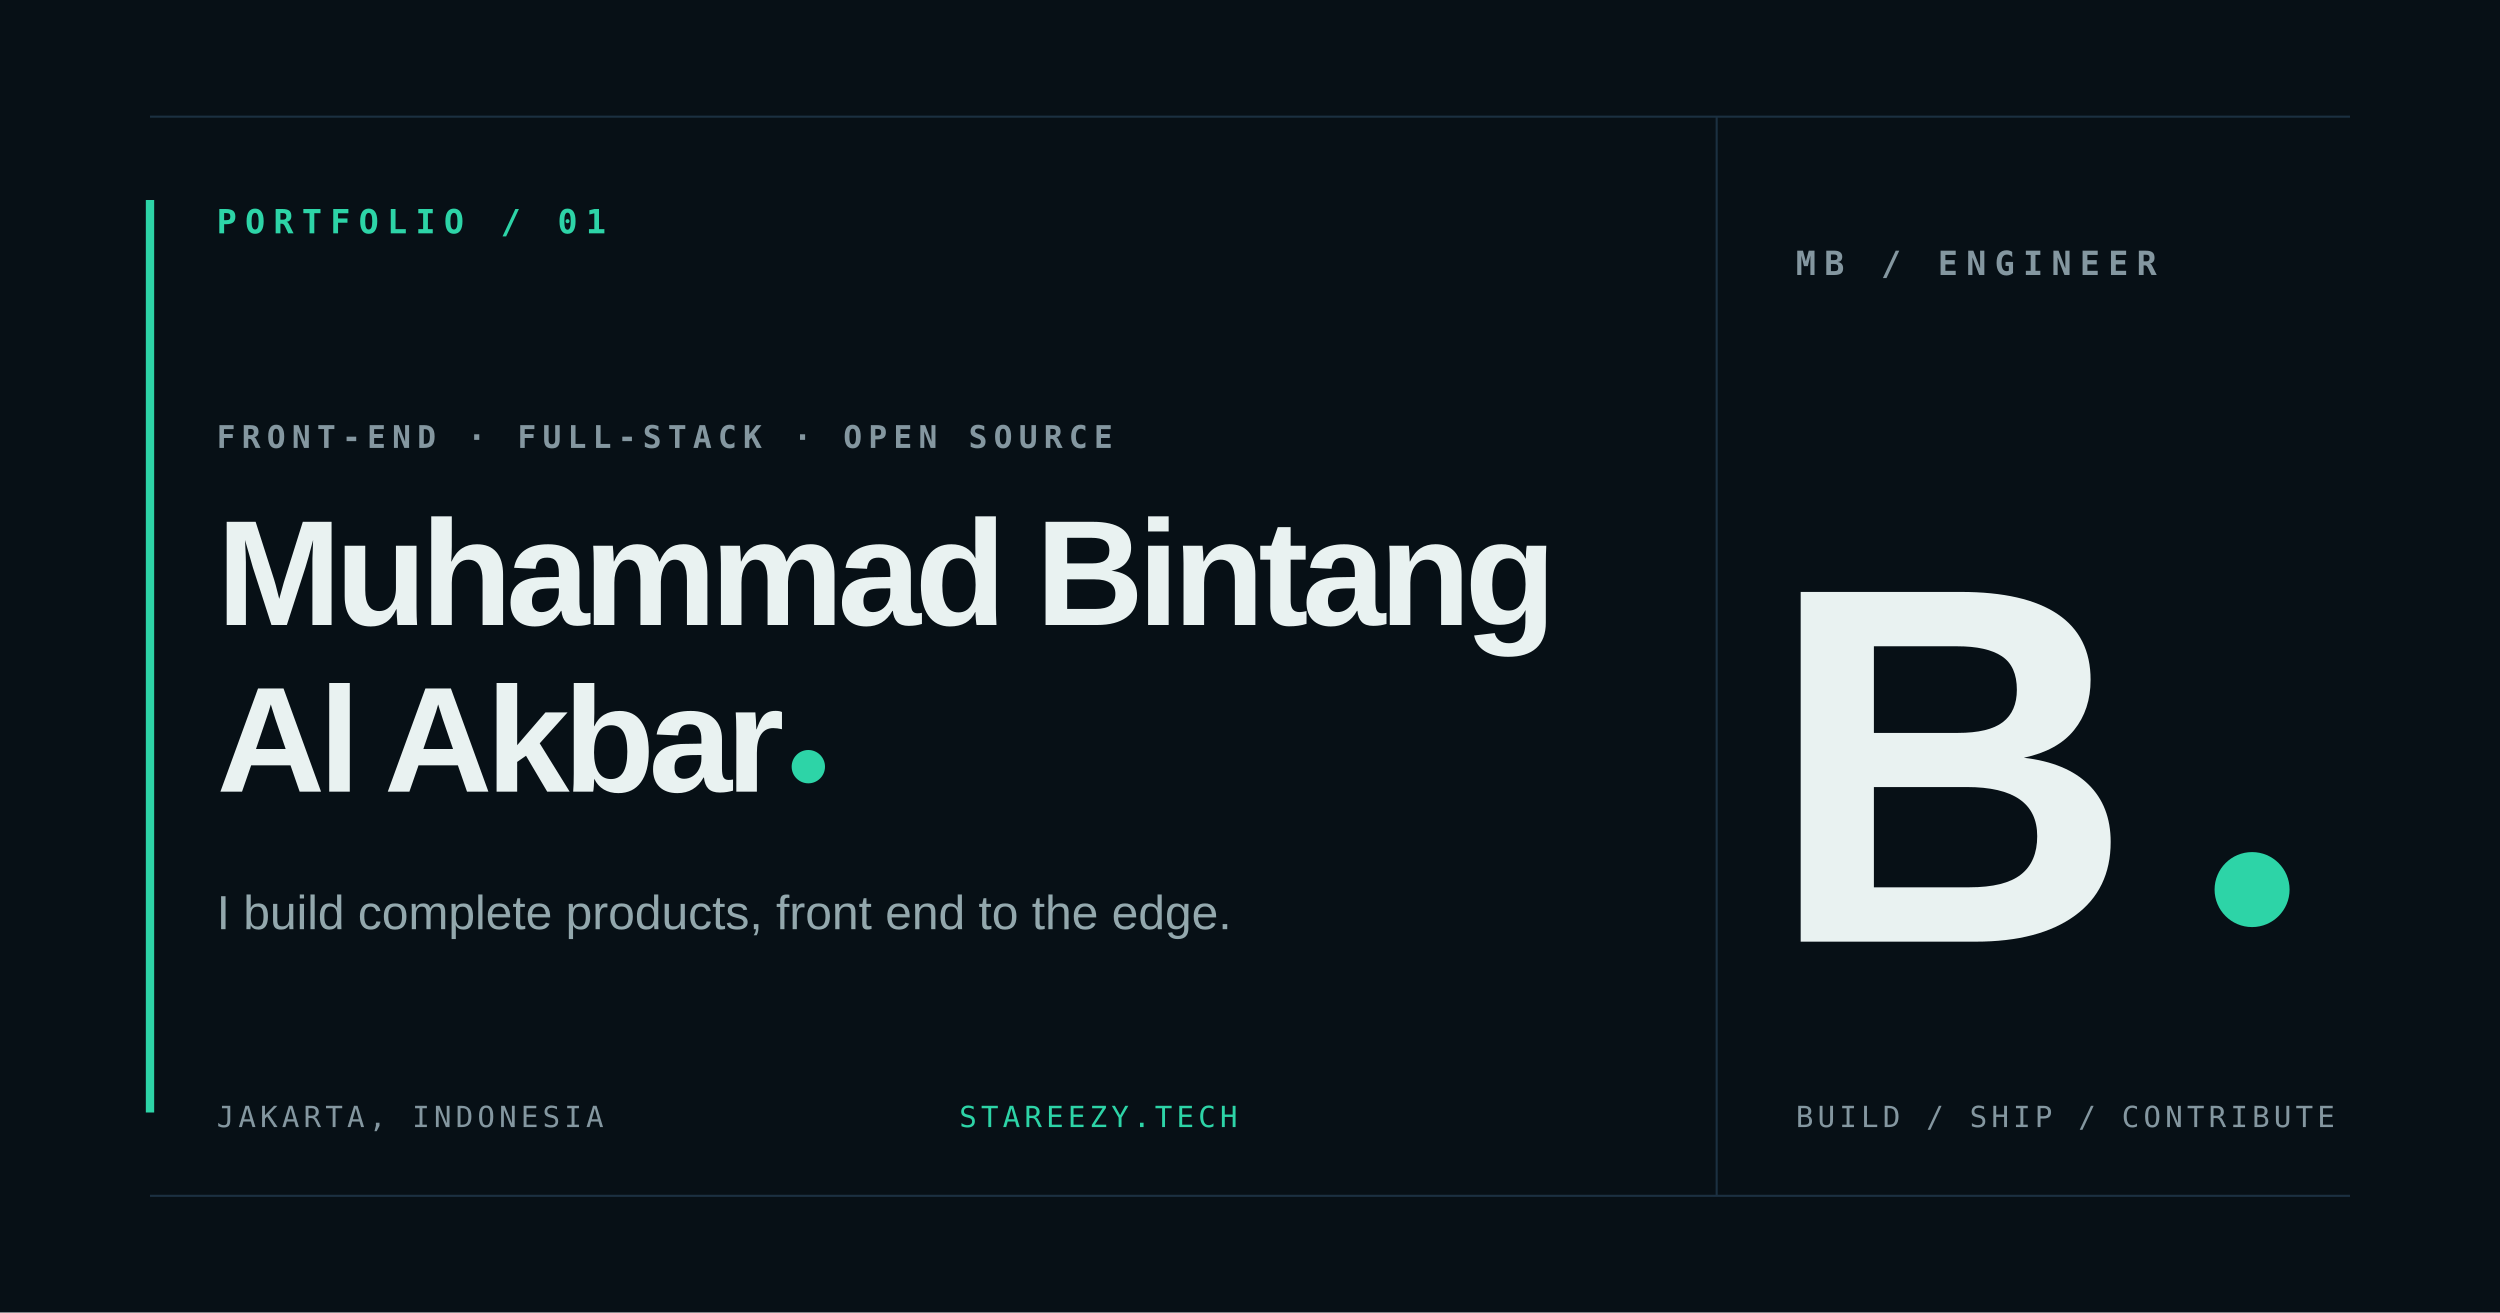
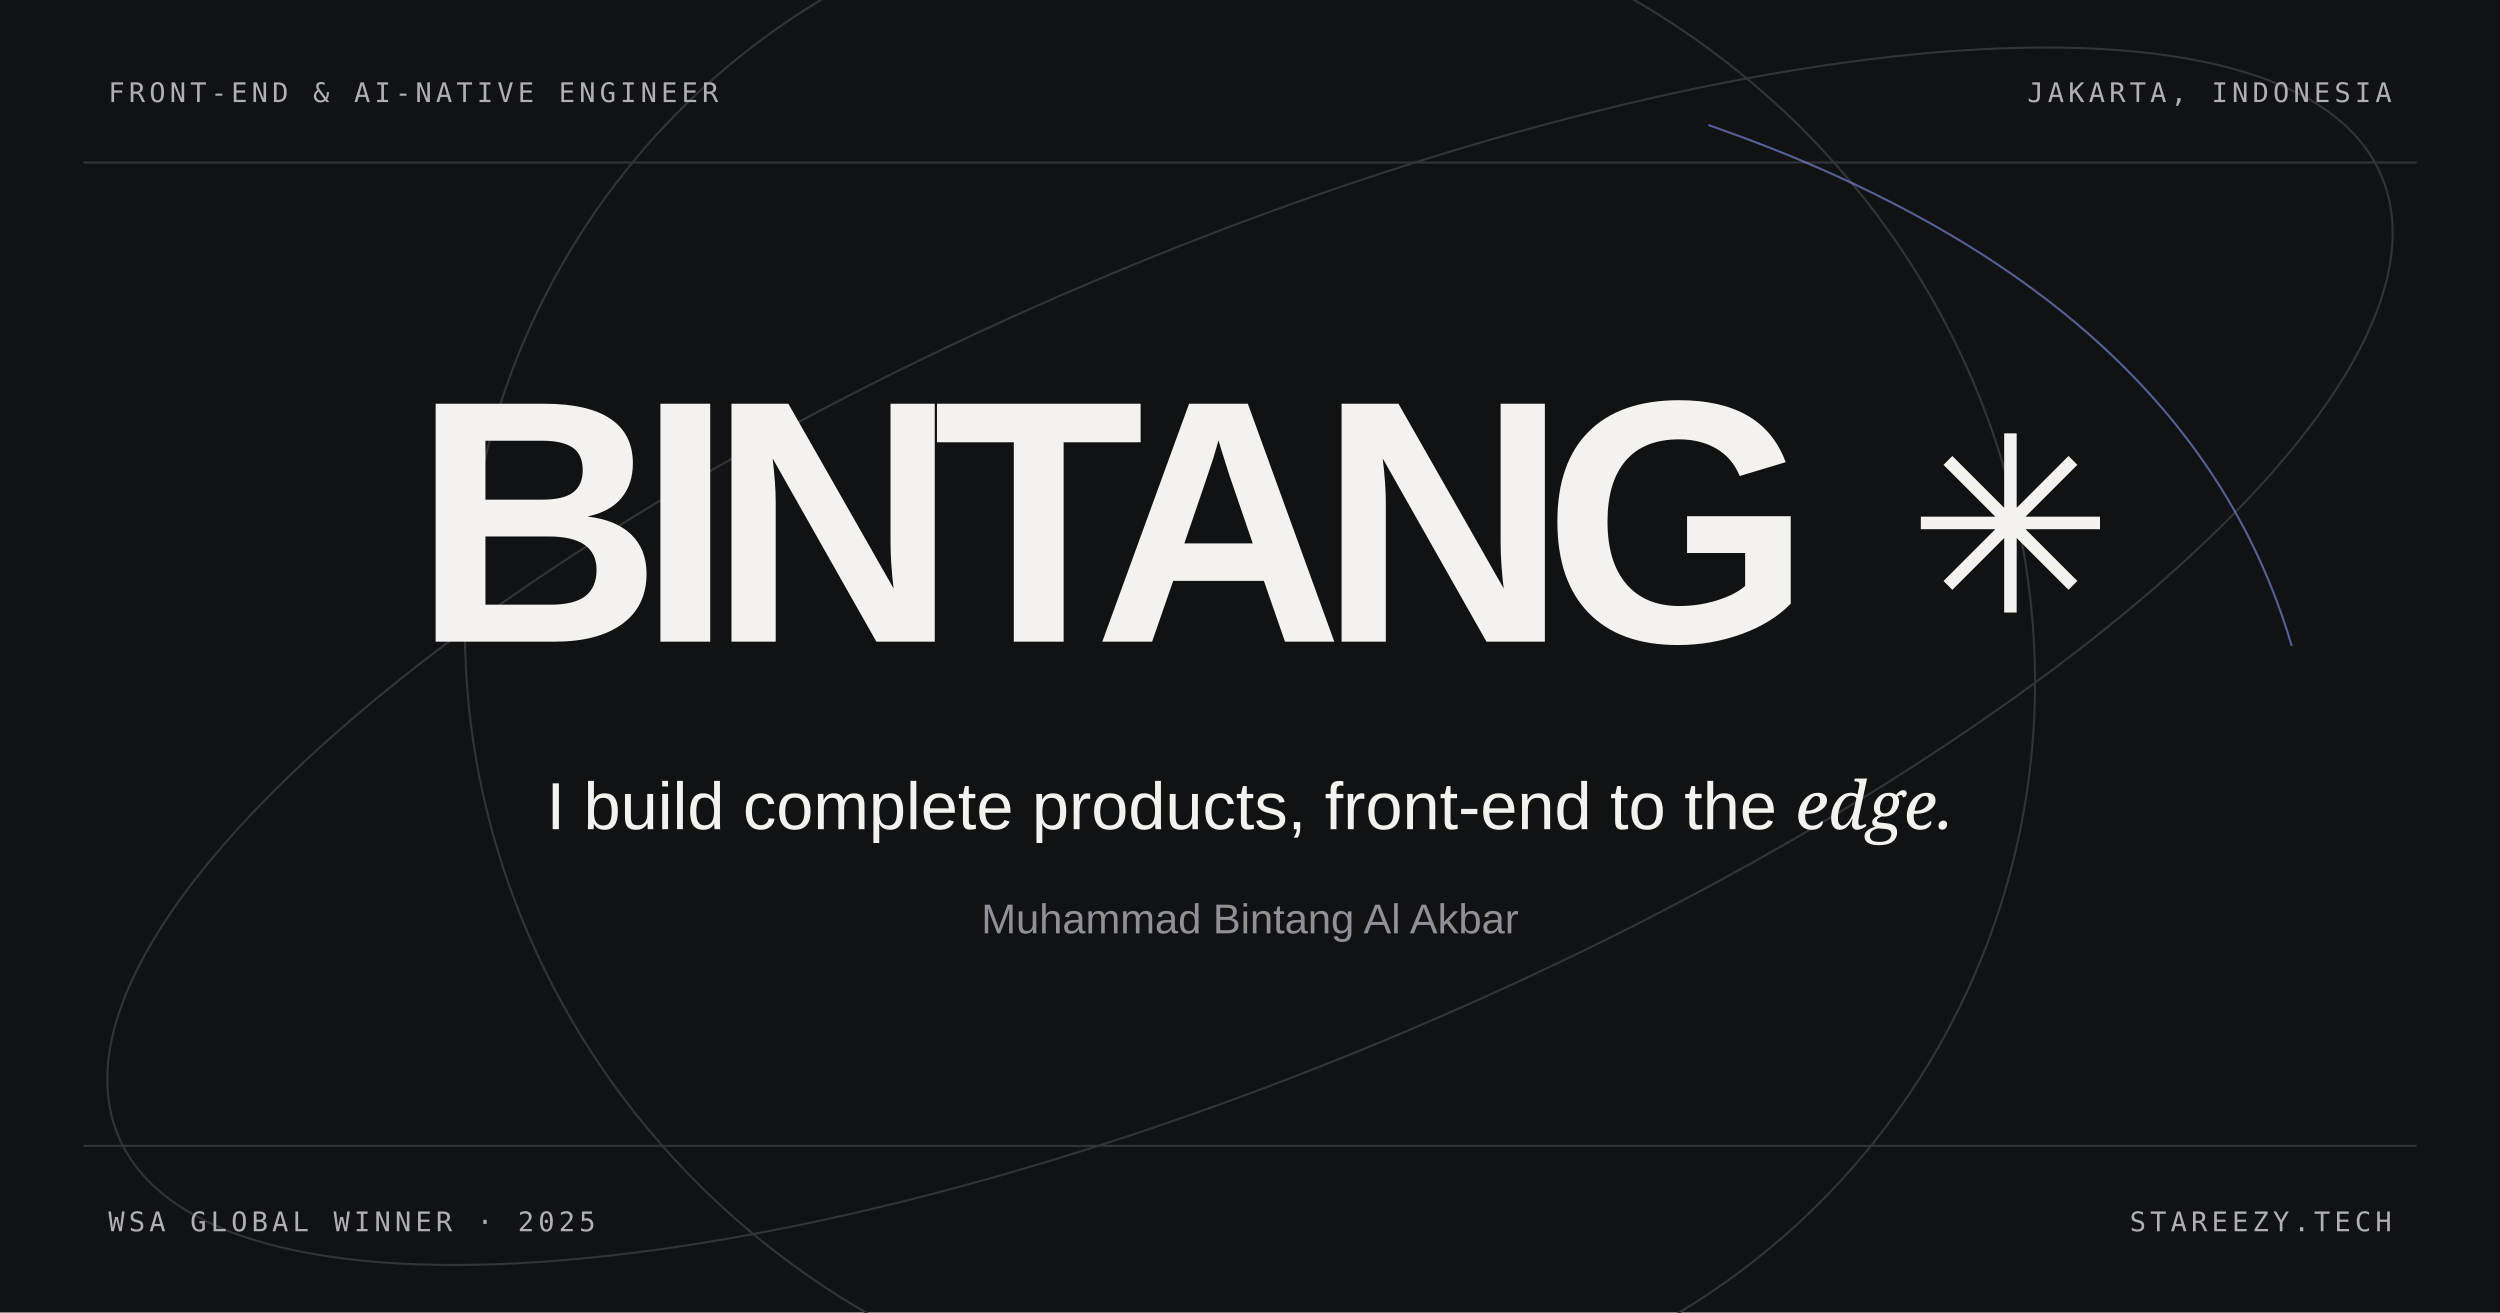
- <svg xmlns="http://www.w3.org/2000/svg" viewBox="0 0 1200 630" width="1200" height="630">
-   <rect width="1200" height="630" fill="#071016" />
-   <path d="M72 56H1128" fill="none" stroke="#1B3041" />
-   <path d="M72 574H1128" fill="none" stroke="#1B3041" />
-   <path d="M824 56V574" fill="none" stroke="#1B3041" />
-   <path d="M72 96V534" fill="none" stroke="#2DD4A7" stroke-width="4" />
-   <text x="104" y="112" fill="#2DD4A7" font-family="ui-monospace, SFMono-Regular, Menlo, Consolas, monospace" font-size="16" font-weight="600" letter-spacing="4">PORTFOLIO / 01</text>
-   <text x="104" y="215" fill="#8497A0" font-family="ui-monospace, SFMono-Regular, Menlo, Consolas, monospace" font-size="15" font-weight="600" letter-spacing="3">FRONT-END · FULL-STACK · OPEN SOURCE</text>
-   <text x="104" y="300" fill="#E9F2F1" font-family="Arial, Helvetica, sans-serif" font-size="72" font-weight="700" letter-spacing="-3">Muhammad Bintang</text>
-   <text x="104" y="380" fill="#E9F2F1" font-family="Arial, Helvetica, sans-serif" font-size="72" font-weight="700" letter-spacing="-3">Al Akbar</text>
-   <circle cx="388" cy="368" r="8" fill="#2DD4A7" />
-   <text x="104" y="446" fill="#93A8AD" font-family="Arial, Helvetica, sans-serif" font-size="23">I build complete products, front end to the edge.</text>
-   <text x="104" y="541" fill="#8497A0" font-family="ui-monospace, SFMono-Regular, Menlo, Consolas, monospace" font-size="14" letter-spacing="2">JAKARTA, INDONESIA</text>
-   <text x="594" y="541" fill="#2DD4A7" font-family="ui-monospace, SFMono-Regular, Menlo, Consolas, monospace" font-size="14" letter-spacing="2" text-anchor="end">STAREEZY.TECH</text>
-   <text x="862" y="132" fill="#8497A0" font-family="ui-monospace, SFMono-Regular, Menlo, Consolas, monospace" font-size="16" font-weight="600" letter-spacing="4">MB / ENGINEER</text>
-   <text x="848" y="452" fill="#E9F2F1" font-family="Arial, Helvetica, sans-serif" font-size="244" font-weight="700" letter-spacing="-18">B</text>
-   <circle cx="1081" cy="427" r="18" fill="#2DD4A7" />
-   <text x="862" y="541" fill="#8497A0" font-family="ui-monospace, SFMono-Regular, Menlo, Consolas, monospace" font-size="14" letter-spacing="2">BUILD / SHIP / CONTRIBUTE</text>
+ <svg xmlns="http://www.w3.org/2000/svg" width="1200" height="630" viewBox="0 0 1200 630">
+   <rect width="1200" height="630" fill="#111214" />
+   <g fill="none" stroke="#333438" stroke-width="1">
+     <ellipse cx="600" cy="315" rx="590" ry="195" transform="rotate(-23 600 315)" />
+     <ellipse cx="600" cy="315" rx="380" ry="365" transform="rotate(28 600 315)" />
+     <path d="M40 78H1160M40 550H1160" />
+   </g>
+   <path d="M820 60Q1050 140 1100 310" fill="none" stroke="#8694ea" opacity=".6" />
+   <g font-family="monospace" font-size="13" letter-spacing="2" fill="#b0b0b4">
+     <text x="52" y="49">FRONT-END &amp; AI-NATIVE ENGINEER</text>
+     <text x="1148" y="49" text-anchor="end">JAKARTA, INDONESIA</text>
+     <text x="52" y="591">WSA GLOBAL WINNER · 2025</text>
+     <text x="1148" y="591" text-anchor="end">STAREEZY.TECH</text>
+   </g>
+   <text x="198" y="308" fill="#f3f2ee" font-family="Arial, Helvetica, sans-serif" font-weight="700" font-size="166" letter-spacing="-12">BINTANG</text>
+   <g stroke="#f3f2ee" stroke-width="6" transform="translate(965 251)">
+     <path d="M0-43V43M-43 0H43M-30-30L30 30M-30 30L30-30" />
+   </g>
+   <text x="600" y="398" fill="#f3f2ee" font-family="Arial, Helvetica, sans-serif" font-size="32" text-anchor="middle">I build complete products, front-end to the <tspan font-family="Georgia,serif" font-style="italic">edge.</tspan>
+   </text>
+   <text x="600" y="448" fill="#909096" font-family="Arial, Helvetica, sans-serif" font-size="20" text-anchor="middle">Muhammad Bintang Al Akbar</text>
</svg>
